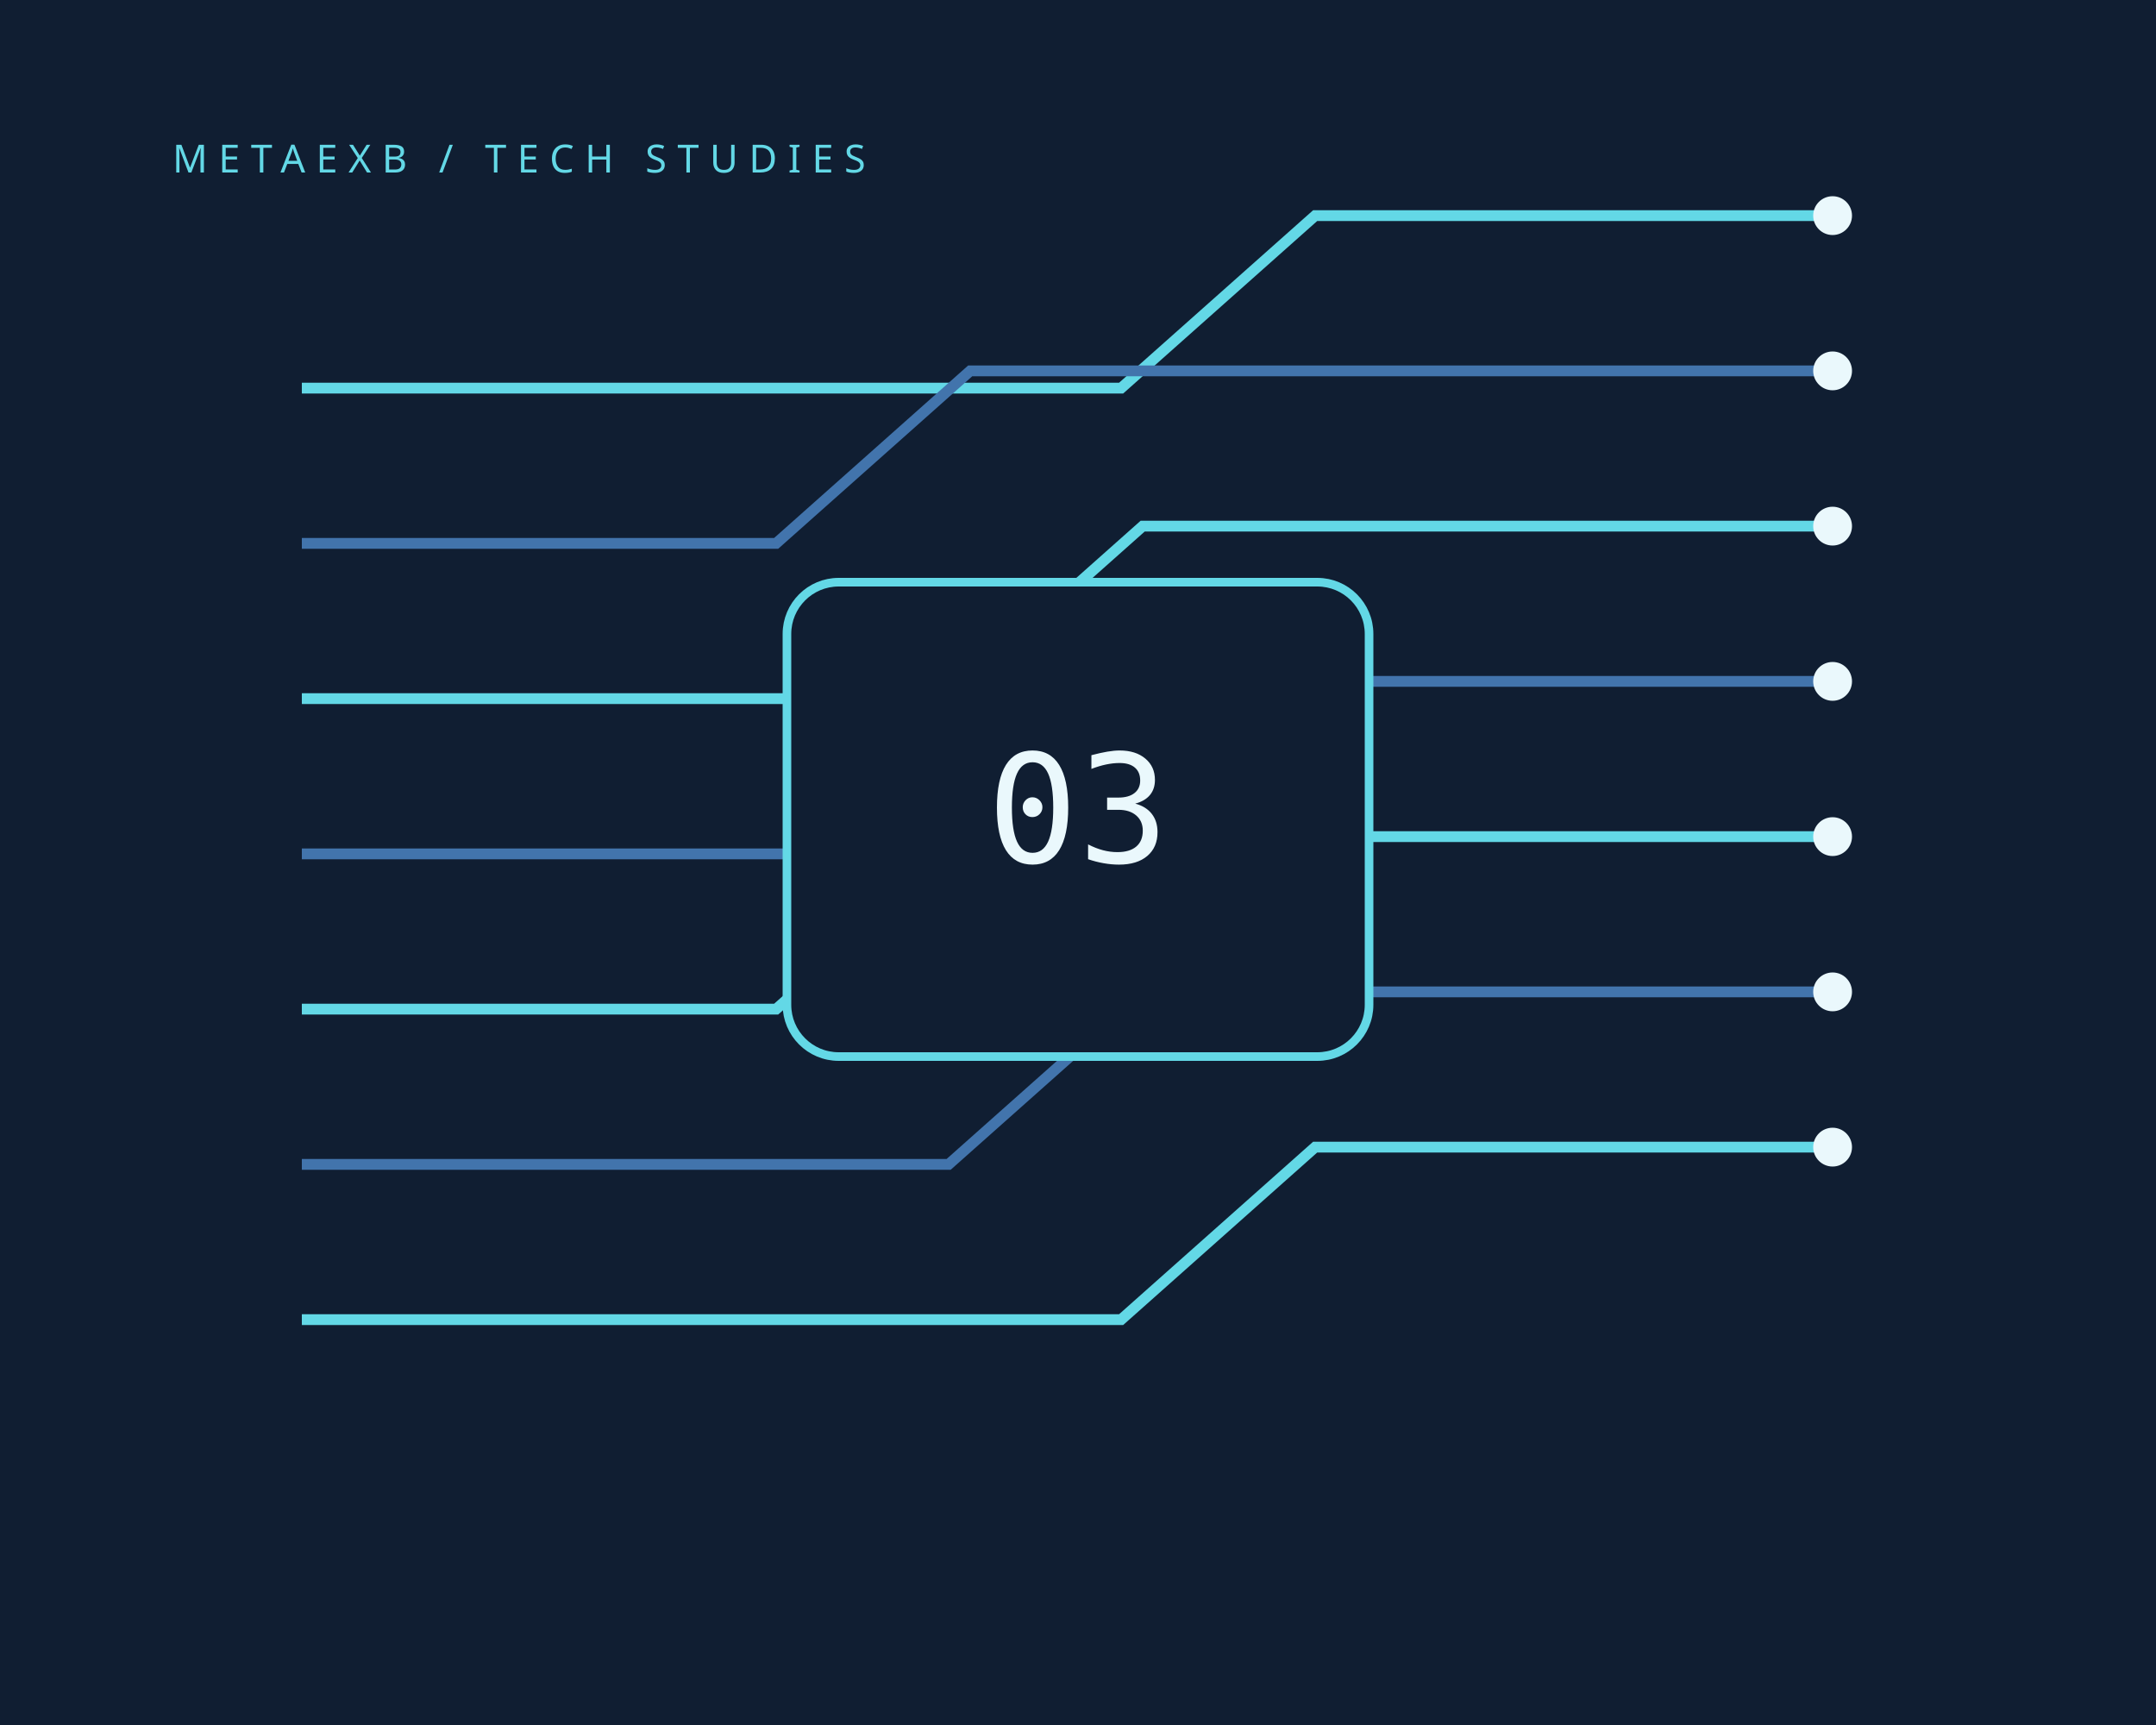
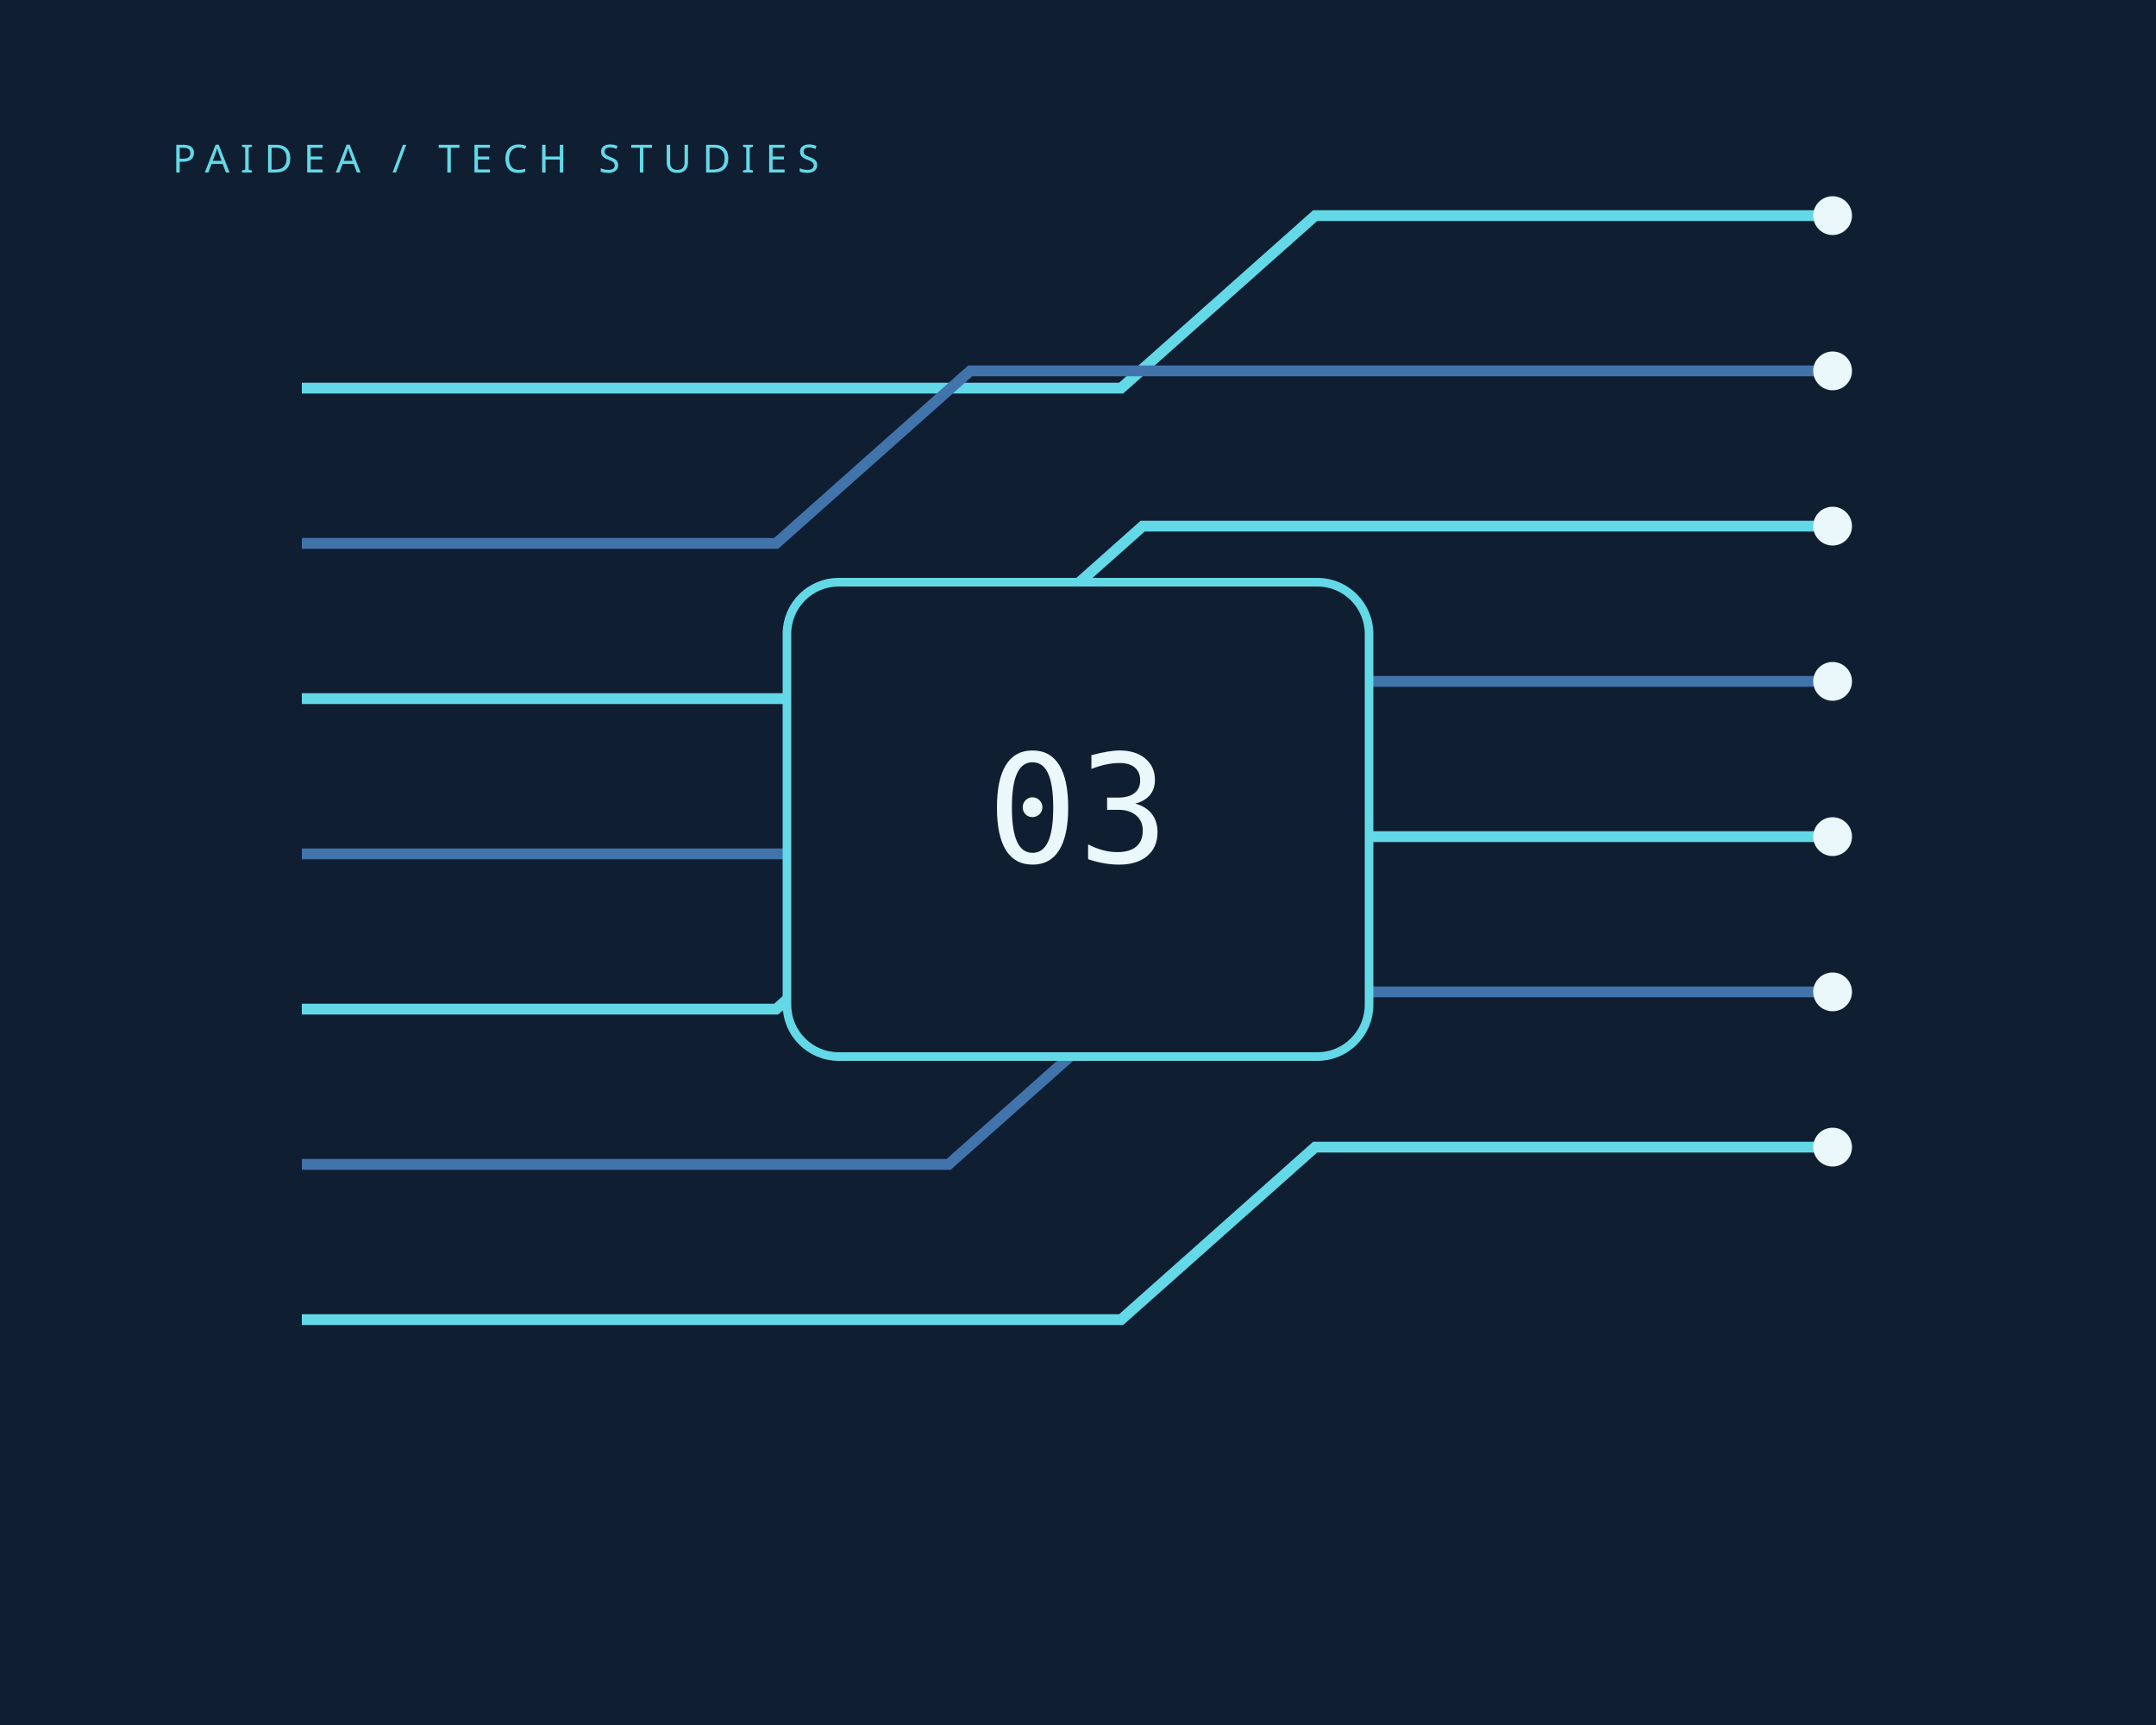
<svg xmlns="http://www.w3.org/2000/svg" width="1000" height="800" viewBox="0 0 1000 800">
  <rect width="1000" height="800" fill="#101e32" />
-   <text x="80" y="80" font-family="sans-serif" font-size="18" letter-spacing="5" fill="#63d8e6">METAEXB / TECH STUDIES</text>
+   <text x="80" y="80" font-family="sans-serif" font-size="18" letter-spacing="5" fill="#63d8e6">PAIDEA / TECH STUDIES</text>
  <path d="M140 180H520L610 100H850" fill="none" stroke="#63d8e6" stroke-width="5" />
  <circle cx="850" cy="100" r="9" fill="#eaf8fc" />
  <path d="M140 252H360L450 172H850" fill="none" stroke="#4274ac" stroke-width="5" />
  <circle cx="850" cy="172" r="9" fill="#eaf8fc" />
  <path d="M140 324H440L530 244H850" fill="none" stroke="#63d8e6" stroke-width="5" />
  <circle cx="850" cy="244" r="9" fill="#eaf8fc" />
  <path d="M140 396H520L610 316H850" fill="none" stroke="#4274ac" stroke-width="5" />
  <circle cx="850" cy="316" r="9" fill="#eaf8fc" />
  <path d="M140 468H360L450 388H850" fill="none" stroke="#63d8e6" stroke-width="5" />
  <circle cx="850" cy="388" r="9" fill="#eaf8fc" />
  <path d="M140 540H440L530 460H850" fill="none" stroke="#4274ac" stroke-width="5" />
  <circle cx="850" cy="460" r="9" fill="#eaf8fc" />
  <path d="M140 612H520L610 532H850" fill="none" stroke="#63d8e6" stroke-width="5" />
  <circle cx="850" cy="532" r="9" fill="#eaf8fc" />
  <rect x="365" y="270" width="270" height="220" rx="24" fill="#101e32" stroke="#63d8e6" stroke-width="4" />
  <text x="500" y="400" text-anchor="middle" fill="#eaf8fc" font-size="70" font-family="monospace">03</text>
</svg>
